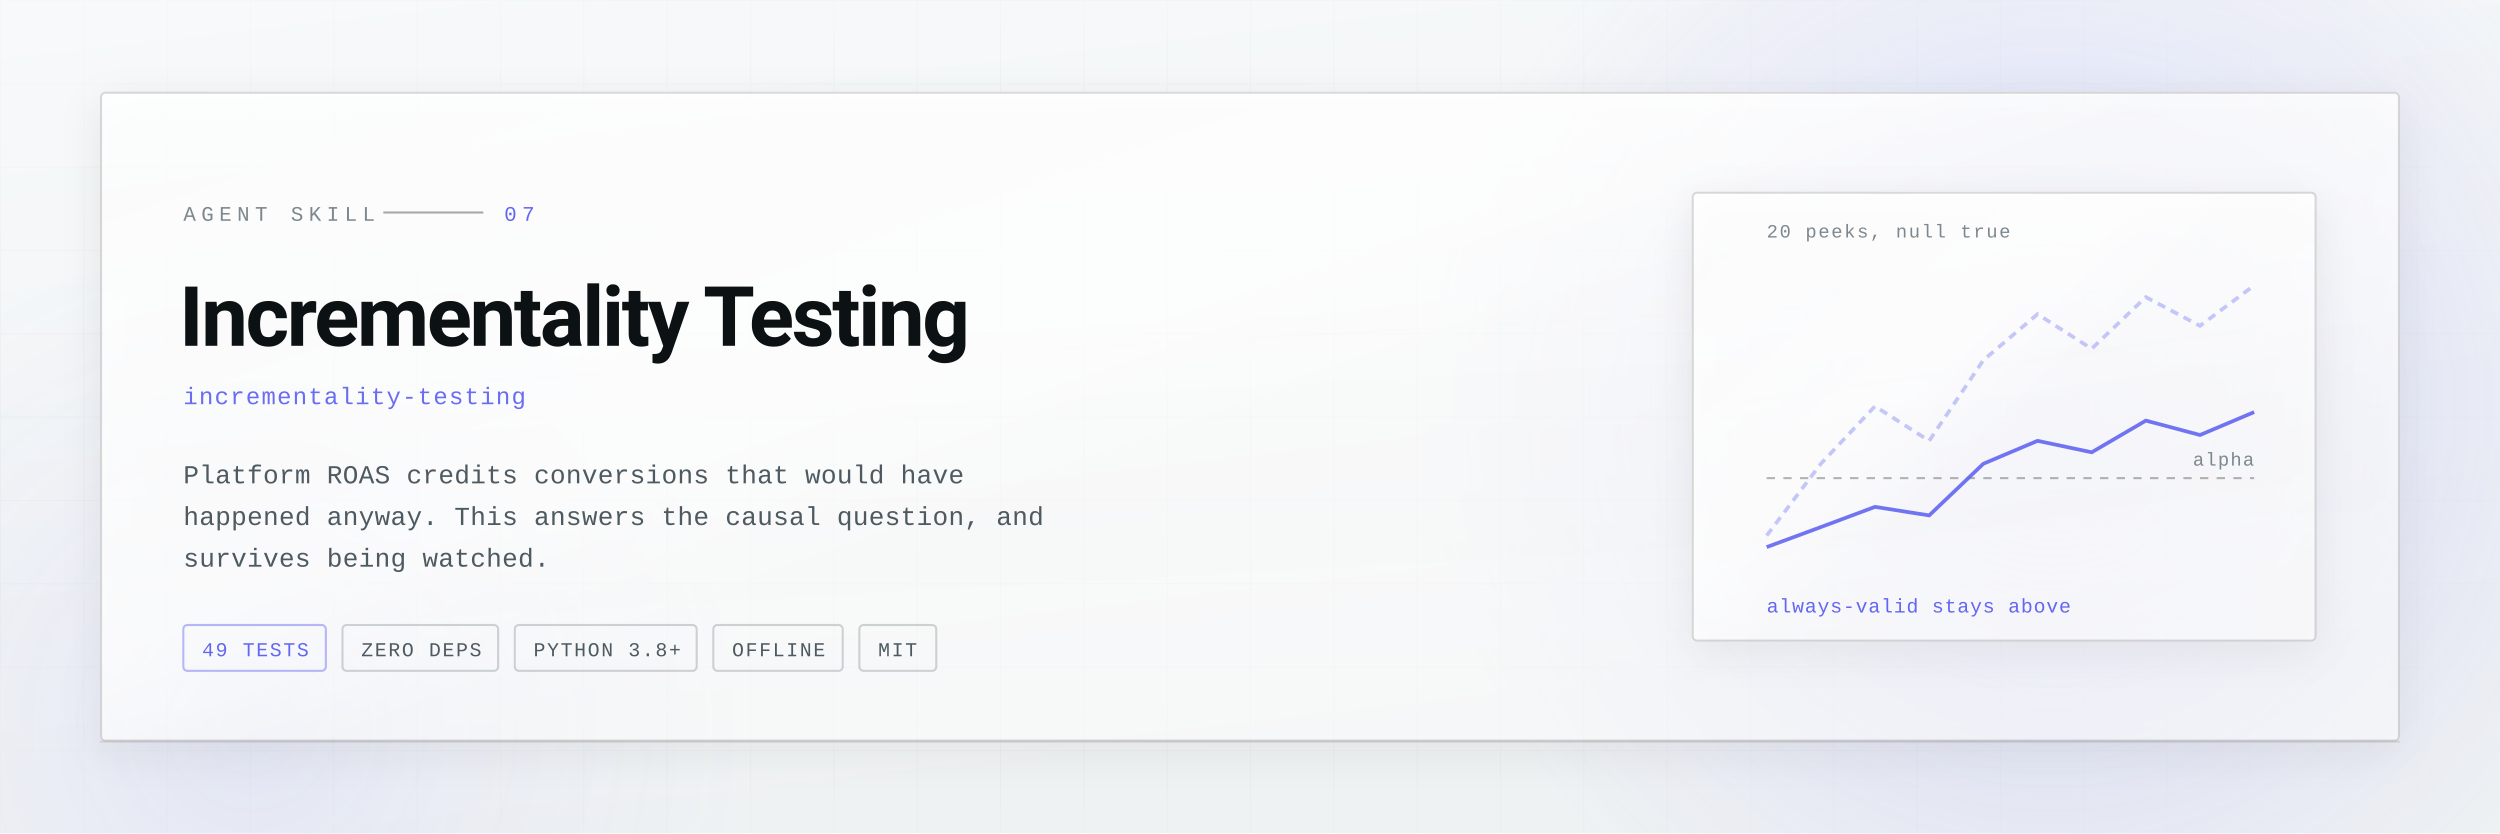
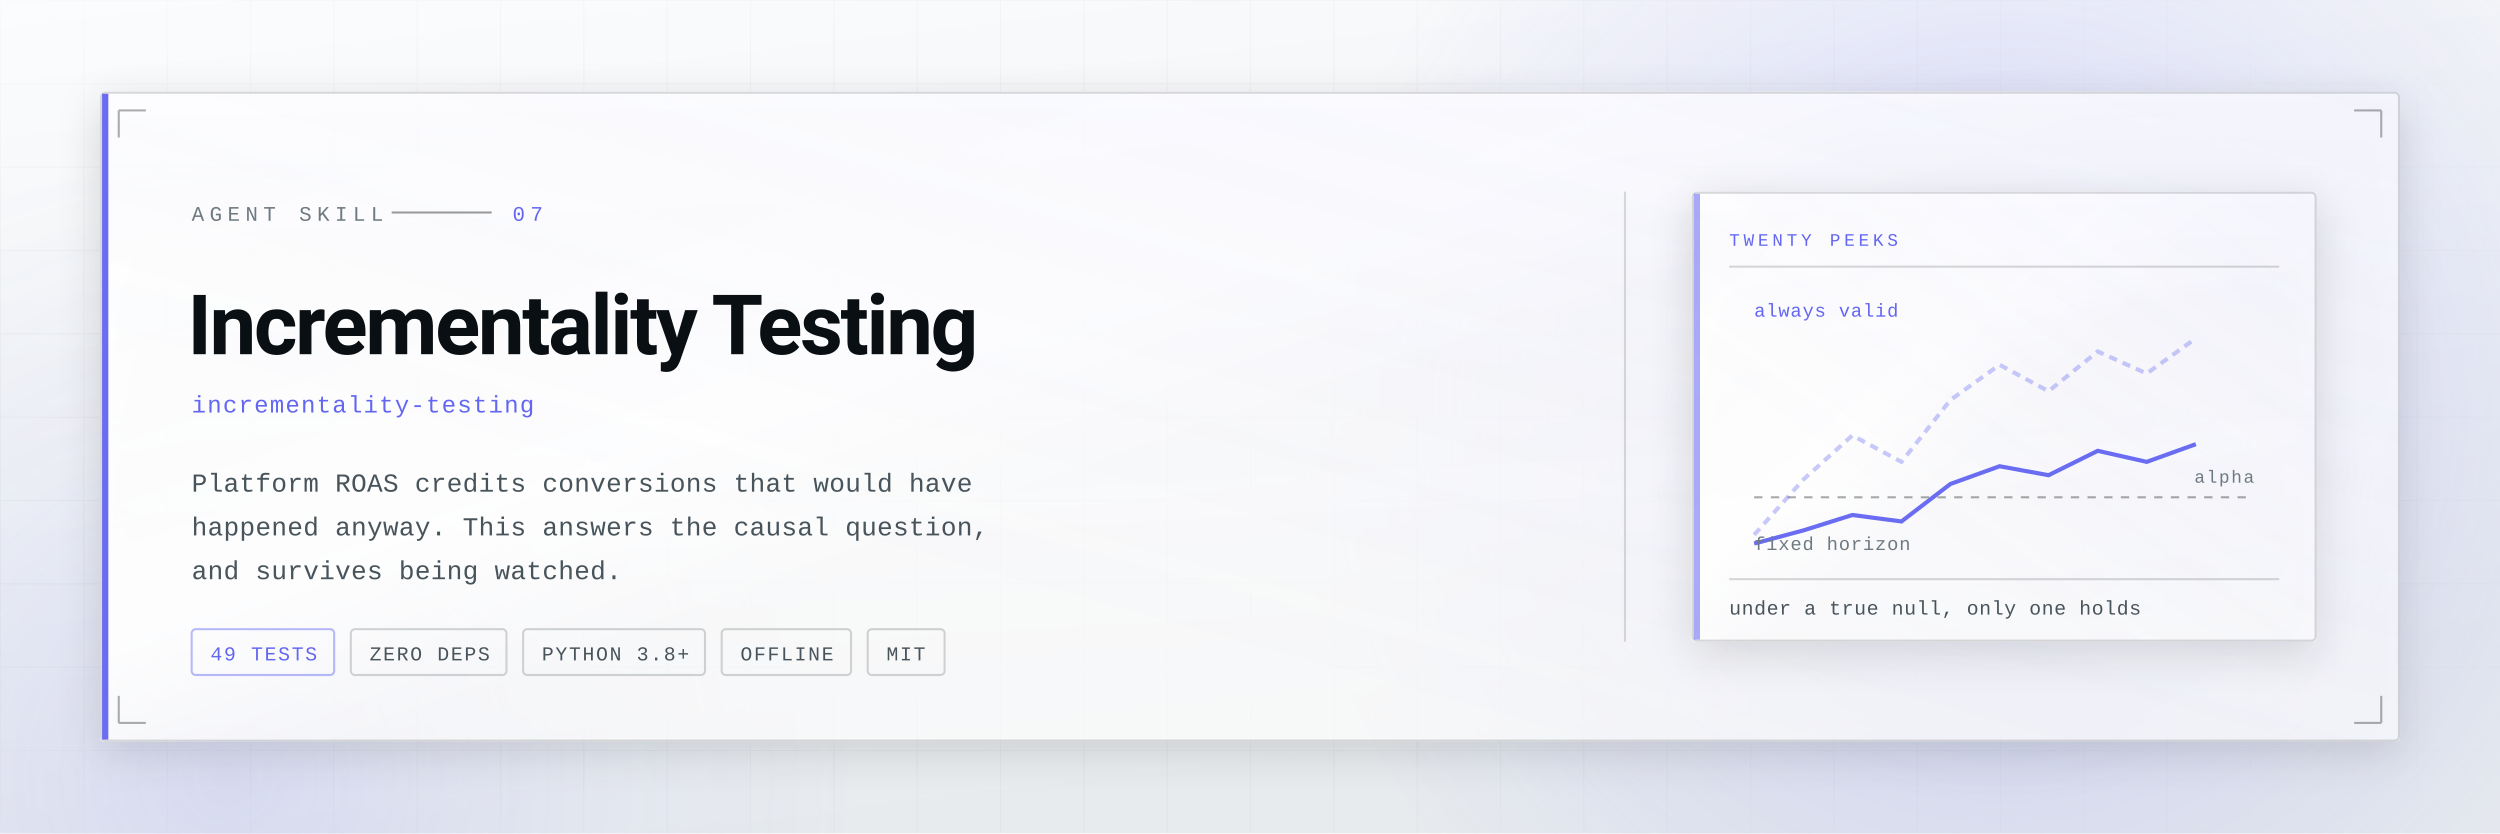
<svg xmlns="http://www.w3.org/2000/svg" width="1200" height="400" viewBox="0 0 1200 400" role="img">
  <defs>
    <linearGradient id="bg1" x1="0" y1="0" x2="0.35" y2="1">
-       <stop offset="0" stop-color="#F7F9FA" />
-       <stop offset="1" stop-color="#EFF2F3" />
+       <stop offset="0" stop-color="#FBFCFD" />
+       <stop offset="1" stop-color="#E7EBEE" />
    </linearGradient>
    <pattern id="grid2" width="40" height="40" patternUnits="userSpaceOnUse">
-       <path d="M 40 0 L 0 0 0 40" fill="none" stroke="#0A0C0E" stroke-opacity="0.050" stroke-width="1" />
+       <path d="M 40 0 L 0 0 0 40" fill="none" stroke="#0A0C0E" stroke-opacity="0.070" stroke-width="1" />
    </pattern>
    <radialGradient id="gmask3" cx="0.42" cy="0.5" r="0.75">
      <stop offset="0" stop-color="#fff" stop-opacity="1" />
      <stop offset="1" stop-color="#fff" stop-opacity="0" />
    </radialGradient>
    <mask id="gmask3m">
      <rect width="1200" height="400" fill="url(#gmask3)" />
    </mask>
    <radialGradient id="glow4" cx="0.5" cy="0.5" r="0.5">
-       <stop offset="0" stop-color="#6366F1" stop-opacity="0.260" />
-       <stop offset="0.55" stop-color="#6366F1" stop-opacity="0.091" />
+       <stop offset="0" stop-color="#6366F1" stop-opacity="0.300" />
+       <stop offset="0.55" stop-color="#6366F1" stop-opacity="0.105" />
      <stop offset="1" stop-color="#6366F1" stop-opacity="0" />
    </radialGradient>
    <radialGradient id="glow5" cx="0.5" cy="0.5" r="0.5">
-       <stop offset="0" stop-color="#6366F1" stop-opacity="0.091" />
-       <stop offset="0.55" stop-color="#6366F1" stop-opacity="0.032" />
+       <stop offset="0" stop-color="#6366F1" stop-opacity="0.135" />
+       <stop offset="0.55" stop-color="#6366F1" stop-opacity="0.047" />
      <stop offset="1" stop-color="#6366F1" stop-opacity="0" />
    </radialGradient>
    <linearGradient id="pane6" x1="0" y1="0" x2="0.2" y2="1">
-       <stop offset="0" stop-color="#FFFFFF" stop-opacity="0.820" />
-       <stop offset="1" stop-color="#FFFFFF" stop-opacity="0.550" />
+       <stop offset="0" stop-color="#FFFFFF" stop-opacity="0.950" />
+       <stop offset="1" stop-color="#FFFFFF" stop-opacity="0.740" />
    </linearGradient>
    <filter id="sh7" x="-20%" y="-20%" width="140%" height="160%">
-       <feDropShadow dx="0" dy="6" stdDeviation="10" flood-color="#0A0C0E" flood-opacity="0.100" />
+       <feDropShadow dx="0" dy="6" stdDeviation="10" flood-color="#0A0C0E" flood-opacity="0.160" />
    </filter>
    <linearGradient id="sheen8" x1="0" y1="0" x2="1" y2="0.8">
      <stop offset="0" stop-color="#FFFFFF" stop-opacity="0" />
-       <stop offset="0.42" stop-color="#FFFFFF" stop-opacity="0.495" />
+       <stop offset="0.42" stop-color="#FFFFFF" stop-opacity="0.765" />
      <stop offset="0.56" stop-color="#FFFFFF" stop-opacity="0" />
    </linearGradient>
    <clipPath id="clip9">
      <rect x="48.0" y="44.0" width="1104.0" height="312.0" rx="2" />
    </clipPath>
    <linearGradient id="edge10" x1="0" y1="0" x2="1" y2="0">
      <stop offset="0" stop-color="#FFFFFF" stop-opacity="0" />
-       <stop offset="0.25" stop-color="#FFFFFF" stop-opacity="1.210" />
-       <stop offset="0.75" stop-color="#FFFFFF" stop-opacity="0.440" />
+       <stop offset="0.25" stop-color="#FFFFFF" stop-opacity="1.870" />
+       <stop offset="0.75" stop-color="#FFFFFF" stop-opacity="0.680" />
      <stop offset="1" stop-color="#FFFFFF" stop-opacity="0" />
    </linearGradient>
-     <linearGradient id="pane11" x1="0" y1="0" x2="0.2" y2="1">
-       <stop offset="0" stop-color="#FFFFFF" stop-opacity="0.820" />
-       <stop offset="1" stop-color="#FFFFFF" stop-opacity="0.550" />
+     <linearGradient id="tint11" x1="1" y1="0" x2="0" y2="1">
+       <stop offset="0" stop-color="#6366F1" stop-opacity="0.055" />
+       <stop offset="0.7" stop-color="#6366F1" stop-opacity="0" />
    </linearGradient>
-     <filter id="sh12" x="-20%" y="-20%" width="140%" height="160%">
-       <feDropShadow dx="0" dy="6" stdDeviation="10" flood-color="#0A0C0E" flood-opacity="0.100" />
+     <linearGradient id="pane12" x1="0" y1="0" x2="0.2" y2="1">
+       <stop offset="0" stop-color="#FFFFFF" stop-opacity="0.950" />
+       <stop offset="1" stop-color="#FFFFFF" stop-opacity="0.740" />
+     </linearGradient>
+     <filter id="sh13" x="-20%" y="-20%" width="140%" height="160%">
+       <feDropShadow dx="0" dy="6" stdDeviation="10" flood-color="#0A0C0E" flood-opacity="0.160" />
    </filter>
-     <linearGradient id="sheen13" x1="0" y1="0" x2="1" y2="0.8">
+     <linearGradient id="sheen14" x1="0" y1="0" x2="1" y2="0.8">
      <stop offset="0" stop-color="#FFFFFF" stop-opacity="0" />
-       <stop offset="0.42" stop-color="#FFFFFF" stop-opacity="0.495" />
+       <stop offset="0.42" stop-color="#FFFFFF" stop-opacity="0.765" />
      <stop offset="0.56" stop-color="#FFFFFF" stop-opacity="0" />
    </linearGradient>
-     <clipPath id="clip14">
+     <clipPath id="clip15">
      <rect x="812.0" y="92.0" width="300.0" height="216.0" rx="2" />
    </clipPath>
-     <linearGradient id="edge15" x1="0" y1="0" x2="1" y2="0">
+     <linearGradient id="edge16" x1="0" y1="0" x2="1" y2="0">
      <stop offset="0" stop-color="#FFFFFF" stop-opacity="0" />
-       <stop offset="0.25" stop-color="#FFFFFF" stop-opacity="1.210" />
-       <stop offset="0.75" stop-color="#FFFFFF" stop-opacity="0.440" />
+       <stop offset="0.25" stop-color="#FFFFFF" stop-opacity="1.870" />
+       <stop offset="0.75" stop-color="#FFFFFF" stop-opacity="0.680" />
      <stop offset="1" stop-color="#FFFFFF" stop-opacity="0" />
+     </linearGradient>
+     <linearGradient id="tint17" x1="1" y1="0" x2="0" y2="1">
+       <stop offset="0" stop-color="#6366F1" stop-opacity="0.055" />
+       <stop offset="0.7" stop-color="#6366F1" stop-opacity="0" />
    </linearGradient>
  </defs>
  <rect width="1200" height="400" fill="url(#bg1)" />
  <rect width="1200" height="400" fill="url(#grid2)" mask="url(#gmask3m)" />
-   <circle cx="985.0" cy="196.0" r="300.0" fill="url(#glow4)" />
-   <circle cx="120.0" cy="350.0" r="240.0" fill="url(#glow5)" />
+   <circle cx="960.0" cy="200.0" r="340.0" fill="url(#glow4)" />
+   <circle cx="110.0" cy="372.0" r="300.0" fill="url(#glow5)" />
  <rect x="48.0" y="44.0" width="1104.0" height="312.0" rx="2" fill="url(#pane6)" filter="url(#sh7)" />
  <g clip-path="url(#clip9)">
    <rect x="48.0" y="44.0" width="1104.0" height="312.0" fill="url(#sheen8)" />
  </g>
  <rect x="48.0" y="44.0" width="1104.0" height="1" fill="url(#edge10)" />
-   <rect x="48.5" y="44.5" width="1103.0" height="311.0" rx="2" fill="none" stroke="#0A0C0E" stroke-opacity="0.160" stroke-width="1" />
-   <text x="88.0" y="106.0" font-family="ui-monospace, SFMono-Regular, Menlo, Consolas, &quot;Liberation Mono&quot;, monospace" font-size="10.0" font-weight="400" fill="#7C878E" text-anchor="start" letter-spacing="2.60">AGENT SKILL</text>
-   <line x1="184.0" y1="102.0" x2="232.0" y2="102.0" stroke="#0A0C0E" stroke-opacity="0.350" stroke-width="1.0" />
-   <text x="242.0" y="106.0" font-family="ui-monospace, SFMono-Regular, Menlo, Consolas, &quot;Liberation Mono&quot;, monospace" font-size="10.0" font-weight="400" fill="#6366F1" text-anchor="start" letter-spacing="2.60">07</text>
-   <text x="86.0" y="166.0" font-family="system-ui, -apple-system, &quot;Segoe UI&quot;, Roboto, Helvetica, Arial, sans-serif" font-size="40.0" font-weight="700" fill="#0C1114" text-anchor="start" letter-spacing="-1.10">Incrementality Testing</text>
-   <text x="88.0" y="194.0" font-family="ui-monospace, SFMono-Regular, Menlo, Consolas, &quot;Liberation Mono&quot;, monospace" font-size="11.5" font-weight="400" fill="#6366F1" text-anchor="start" letter-spacing="0.60" opacity="0.95">incrementality-testing</text>
-   <text x="88.0" y="232.0" font-family="ui-monospace, SFMono-Regular, Menlo, Consolas, &quot;Liberation Mono&quot;, monospace" font-size="12.5" font-weight="400" fill="#4E5A61" text-anchor="start" letter-spacing="0.15">Platform ROAS credits conversions that would have</text>
-   <text x="88.0" y="252.0" font-family="ui-monospace, SFMono-Regular, Menlo, Consolas, &quot;Liberation Mono&quot;, monospace" font-size="12.5" font-weight="400" fill="#4E5A61" text-anchor="start" letter-spacing="0.15">happened anyway. This answers the causal question, and</text>
-   <text x="88.0" y="272.0" font-family="ui-monospace, SFMono-Regular, Menlo, Consolas, &quot;Liberation Mono&quot;, monospace" font-size="12.5" font-weight="400" fill="#4E5A61" text-anchor="start" letter-spacing="0.15">survives being watched.</text>
-   <rect x="88.0" y="300.0" width="68.4" height="22" rx="2" fill="none" stroke="#6366F1" stroke-opacity="0.450" />
-   <text x="97.0" y="315.0" font-family="ui-monospace, SFMono-Regular, Menlo, Consolas, &quot;Liberation Mono&quot;, monospace" font-size="9.5" font-weight="400" fill="#6366F1" text-anchor="start" letter-spacing="0.80">49 TESTS</text>
-   <rect x="164.4" y="300.0" width="74.7" height="22" rx="2" fill="none" stroke="#4E5A61" stroke-opacity="0.256" />
-   <text x="173.4" y="315.0" font-family="ui-monospace, SFMono-Regular, Menlo, Consolas, &quot;Liberation Mono&quot;, monospace" font-size="9.5" font-weight="400" fill="#4E5A61" text-anchor="start" letter-spacing="0.80">ZERO DEPS</text>
-   <rect x="247.1" y="300.0" width="87.3" height="22" rx="2" fill="none" stroke="#4E5A61" stroke-opacity="0.256" />
-   <text x="256.1" y="315.0" font-family="ui-monospace, SFMono-Regular, Menlo, Consolas, &quot;Liberation Mono&quot;, monospace" font-size="9.5" font-weight="400" fill="#4E5A61" text-anchor="start" letter-spacing="0.80">PYTHON 3.8+</text>
-   <rect x="342.4" y="300.0" width="62.1" height="22" rx="2" fill="none" stroke="#4E5A61" stroke-opacity="0.256" />
-   <text x="351.4" y="315.0" font-family="ui-monospace, SFMono-Regular, Menlo, Consolas, &quot;Liberation Mono&quot;, monospace" font-size="9.5" font-weight="400" fill="#4E5A61" text-anchor="start" letter-spacing="0.80">OFFLINE</text>
-   <rect x="412.5" y="300.0" width="36.9" height="22" rx="2" fill="none" stroke="#4E5A61" stroke-opacity="0.256" />
-   <text x="421.5" y="315.0" font-family="ui-monospace, SFMono-Regular, Menlo, Consolas, &quot;Liberation Mono&quot;, monospace" font-size="9.5" font-weight="400" fill="#4E5A61" text-anchor="start" letter-spacing="0.80">MIT</text>
-   <rect x="812.0" y="92.0" width="300.0" height="216.0" rx="2" fill="url(#pane11)" filter="url(#sh12)" />
-   <g clip-path="url(#clip14)">
-     <rect x="812.0" y="92.0" width="300.0" height="216.0" fill="url(#sheen13)" />
+   <rect x="48.0" y="44.0" width="1104.0" height="312.0" rx="2" fill="url(#tint11)" />
+   <rect x="48.5" y="44.5" width="1103.0" height="311.0" rx="2" fill="none" stroke="#0A0C0E" stroke-opacity="0.150" stroke-width="1" />
+   <rect x="49.0" y="45.0" width="3" height="310.0" fill="#6366F1" fill-opacity="0.95" />
+   <path d="M 57.0 53.0 h 13.0 M 57.0 53.0 v 13.0" stroke="#0A0C0E" stroke-opacity="0.330" stroke-width="1" />
+   <path d="M 1143.0 53.0 h -13.0 M 1143.0 53.0 v 13.0" stroke="#0A0C0E" stroke-opacity="0.330" stroke-width="1" />
+   <path d="M 57.0 347.0 h 13.0 M 57.0 347.0 v -13.0" stroke="#0A0C0E" stroke-opacity="0.330" stroke-width="1" />
+   <path d="M 1143.0 347.0 h -13.0 M 1143.0 347.0 v -13.0" stroke="#0A0C0E" stroke-opacity="0.330" stroke-width="1" />
+   <text x="92.0" y="106.0" font-family="ui-monospace, SFMono-Regular, Menlo, Consolas, &quot;Liberation Mono&quot;, monospace" font-size="10.0" font-weight="400" fill="#6E7A81" text-anchor="start" letter-spacing="2.60">AGENT SKILL</text>
+   <line x1="188.0" y1="102.0" x2="236.0" y2="102.0" stroke="#0A0C0E" stroke-opacity="0.400" stroke-width="1.0" />
+   <text x="246.0" y="106.0" font-family="ui-monospace, SFMono-Regular, Menlo, Consolas, &quot;Liberation Mono&quot;, monospace" font-size="10.0" font-weight="400" fill="#6366F1" text-anchor="start" letter-spacing="2.60">07</text>
+   <text x="90.0" y="170.0" font-family="system-ui, -apple-system, &quot;Segoe UI&quot;, Roboto, Helvetica, Arial, sans-serif" font-size="40.0" font-weight="700" fill="#0A0F13" text-anchor="start" letter-spacing="-1.10">Incrementality Testing</text>
+   <text x="92.0" y="198.0" font-family="ui-monospace, SFMono-Regular, Menlo, Consolas, &quot;Liberation Mono&quot;, monospace" font-size="11.5" font-weight="400" fill="#6366F1" text-anchor="start" letter-spacing="0.60">incrementality-testing</text>
+   <text x="92.0" y="236.0" font-family="ui-monospace, SFMono-Regular, Menlo, Consolas, &quot;Liberation Mono&quot;, monospace" font-size="12.5" font-weight="400" fill="#48545B" text-anchor="start" letter-spacing="0.15">Platform ROAS credits conversions that would have</text>
+   <text x="92.0" y="257.0" font-family="ui-monospace, SFMono-Regular, Menlo, Consolas, &quot;Liberation Mono&quot;, monospace" font-size="12.5" font-weight="400" fill="#48545B" text-anchor="start" letter-spacing="0.15">happened anyway. This answers the causal question,</text>
+   <text x="92.0" y="278.0" font-family="ui-monospace, SFMono-Regular, Menlo, Consolas, &quot;Liberation Mono&quot;, monospace" font-size="12.5" font-weight="400" fill="#48545B" text-anchor="start" letter-spacing="0.15">and survives being watched.</text>
+   <rect x="92.0" y="302.0" width="68.4" height="22" rx="2" fill="none" stroke="#6366F1" stroke-opacity="0.450" />
+   <text x="101.0" y="317.0" font-family="ui-monospace, SFMono-Regular, Menlo, Consolas, &quot;Liberation Mono&quot;, monospace" font-size="9.5" font-weight="400" fill="#6366F1" text-anchor="start" letter-spacing="0.80">49 TESTS</text>
+   <rect x="168.4" y="302.0" width="74.7" height="22" rx="2" fill="none" stroke="#48545B" stroke-opacity="0.240" />
+   <text x="177.4" y="317.0" font-family="ui-monospace, SFMono-Regular, Menlo, Consolas, &quot;Liberation Mono&quot;, monospace" font-size="9.5" font-weight="400" fill="#48545B" text-anchor="start" letter-spacing="0.80">ZERO DEPS</text>
+   <rect x="251.1" y="302.0" width="87.3" height="22" rx="2" fill="none" stroke="#48545B" stroke-opacity="0.240" />
+   <text x="260.1" y="317.0" font-family="ui-monospace, SFMono-Regular, Menlo, Consolas, &quot;Liberation Mono&quot;, monospace" font-size="9.5" font-weight="400" fill="#48545B" text-anchor="start" letter-spacing="0.80">PYTHON 3.8+</text>
+   <rect x="346.4" y="302.0" width="62.1" height="22" rx="2" fill="none" stroke="#48545B" stroke-opacity="0.240" />
+   <text x="355.4" y="317.0" font-family="ui-monospace, SFMono-Regular, Menlo, Consolas, &quot;Liberation Mono&quot;, monospace" font-size="9.5" font-weight="400" fill="#48545B" text-anchor="start" letter-spacing="0.80">OFFLINE</text>
+   <rect x="416.5" y="302.0" width="36.9" height="22" rx="2" fill="none" stroke="#48545B" stroke-opacity="0.240" />
+   <text x="425.5" y="317.0" font-family="ui-monospace, SFMono-Regular, Menlo, Consolas, &quot;Liberation Mono&quot;, monospace" font-size="9.5" font-weight="400" fill="#48545B" text-anchor="start" letter-spacing="0.80">MIT</text>
+   <line x1="780.0" y1="92.0" x2="780.0" y2="308.0" stroke="#0A0C0E" stroke-opacity="0.140" stroke-width="1.0" />
+   <rect x="812.0" y="92.0" width="300.0" height="216.0" rx="2" fill="url(#pane12)" filter="url(#sh13)" />
+   <g clip-path="url(#clip15)">
+     <rect x="812.0" y="92.0" width="300.0" height="216.0" fill="url(#sheen14)" />
  </g>
-   <rect x="812.0" y="92.0" width="300.0" height="1" fill="url(#edge15)" />
-   <rect x="812.5" y="92.5" width="299.0" height="215.0" rx="2" fill="none" stroke="#0A0C0E" stroke-opacity="0.160" stroke-width="1" />
-   <line x1="848.0" y1="229.5" x2="1082.0" y2="229.5" stroke="#0A0C0E" stroke-opacity="0.300" stroke-width="1.0" stroke-dasharray="4 4" />
-   <text x="1082.0" y="223.5" font-family="ui-monospace, SFMono-Regular, Menlo, Consolas, &quot;Liberation Mono&quot;, monospace" font-size="9.0" font-weight="400" fill="#7C878E" text-anchor="end" letter-spacing="0.60">alpha</text>
-   <polyline points="848.0,262.6 874.0,253.0 900.0,243.3 926.0,247.4 952.0,222.6 978.0,211.6 1004.0,217.1 1030.0,201.9 1056.0,208.8 1082.0,197.8" fill="none" stroke="#6366F1" stroke-opacity="0.90" stroke-width="1.8" />
-   <polyline points="848.0,257.1 874.0,222.6 900.0,195.0 926.0,211.6 952.0,172.9 978.0,150.8 1004.0,167.4 1030.0,142.6 1056.0,156.4 1082.0,137.0" fill="none" stroke="#6366F1" stroke-opacity="0.35" stroke-width="1.8" stroke-dasharray="4 3" />
-   <text x="848.0" y="114.0" font-family="ui-monospace, SFMono-Regular, Menlo, Consolas, &quot;Liberation Mono&quot;, monospace" font-size="9.0" font-weight="400" fill="#7C878E" text-anchor="start" letter-spacing="0.80">20 peeks, null true</text>
-   <text x="848.0" y="294.0" font-family="ui-monospace, SFMono-Regular, Menlo, Consolas, &quot;Liberation Mono&quot;, monospace" font-size="9.5" font-weight="400" fill="#6366F1" text-anchor="start" letter-spacing="0.40">always-valid stays above</text>
-   <line x1="48.0" y1="356.0" x2="1152.0" y2="356.0" stroke="#0A0C0E" stroke-opacity="0.100" stroke-width="1.0" />
+   <rect x="812.0" y="92.0" width="300.0" height="1" fill="url(#edge16)" />
+   <rect x="812.0" y="92.0" width="300.0" height="216.0" rx="2" fill="url(#tint17)" />
+   <rect x="812.5" y="92.5" width="299.0" height="215.0" rx="2" fill="none" stroke="#0A0C0E" stroke-opacity="0.150" stroke-width="1" />
+   <rect x="813.0" y="93.0" width="3" height="214.0" fill="#6366F1" fill-opacity="0.55" />
+   <text x="830.0" y="118.0" font-family="ui-monospace, SFMono-Regular, Menlo, Consolas, &quot;Liberation Mono&quot;, monospace" font-size="8.5" font-weight="400" fill="#6366F1" text-anchor="start" letter-spacing="1.80">TWENTY PEEKS</text>
+   <line x1="830.0" y1="128.0" x2="1094.0" y2="128.0" stroke="#0A0C0E" stroke-opacity="0.160" stroke-width="1.0" />
+   <line x1="842.0" y1="238.7" x2="1082.0" y2="238.7" stroke="#0A0C0E" stroke-opacity="0.350" stroke-width="1.0" stroke-dasharray="4 4" />
+   <text x="1082.0" y="231.7" font-family="ui-monospace, SFMono-Regular, Menlo, Consolas, &quot;Liberation Mono&quot;, monospace" font-size="8.5" font-weight="400" fill="#6E7A81" text-anchor="end" letter-spacing="0.80">alpha</text>
+   <polyline points="842.0,256.7 865.6,230.2 889.1,209.0 912.7,221.7 936.2,192.0 959.8,175.1 983.3,187.8 1006.9,168.7 1030.4,179.3 1054.0,162.4" fill="none" stroke="#6366F1" stroke-opacity="0.34" stroke-width="2" stroke-dasharray="4 3" />
+   <polyline points="842.0,260.9 865.6,254.6 889.1,247.2 912.7,250.3 936.2,232.3 959.8,223.8 983.3,228.1 1006.9,216.4 1030.4,221.7 1054.0,213.2" fill="none" stroke="#6366F1" stroke-opacity="0.95" stroke-width="2" />
+   <text x="842.0" y="152.0" font-family="ui-monospace, SFMono-Regular, Menlo, Consolas, &quot;Liberation Mono&quot;, monospace" font-size="9.0" font-weight="400" fill="#6366F1" text-anchor="start" letter-spacing="0.40">always valid</text>
+   <text x="842.0" y="264.0" font-family="ui-monospace, SFMono-Regular, Menlo, Consolas, &quot;Liberation Mono&quot;, monospace" font-size="9.0" font-weight="400" fill="#6E7A81" text-anchor="start" letter-spacing="0.40">fixed horizon</text>
+   <line x1="830.0" y1="278.0" x2="1094.0" y2="278.0" stroke="#0A0C0E" stroke-opacity="0.160" stroke-width="1.0" />
+   <text x="830.0" y="295.0" font-family="ui-monospace, SFMono-Regular, Menlo, Consolas, &quot;Liberation Mono&quot;, monospace" font-size="9.5" font-weight="400" fill="#48545B" text-anchor="start" letter-spacing="0.30">under a true null, only one holds</text>
</svg>
